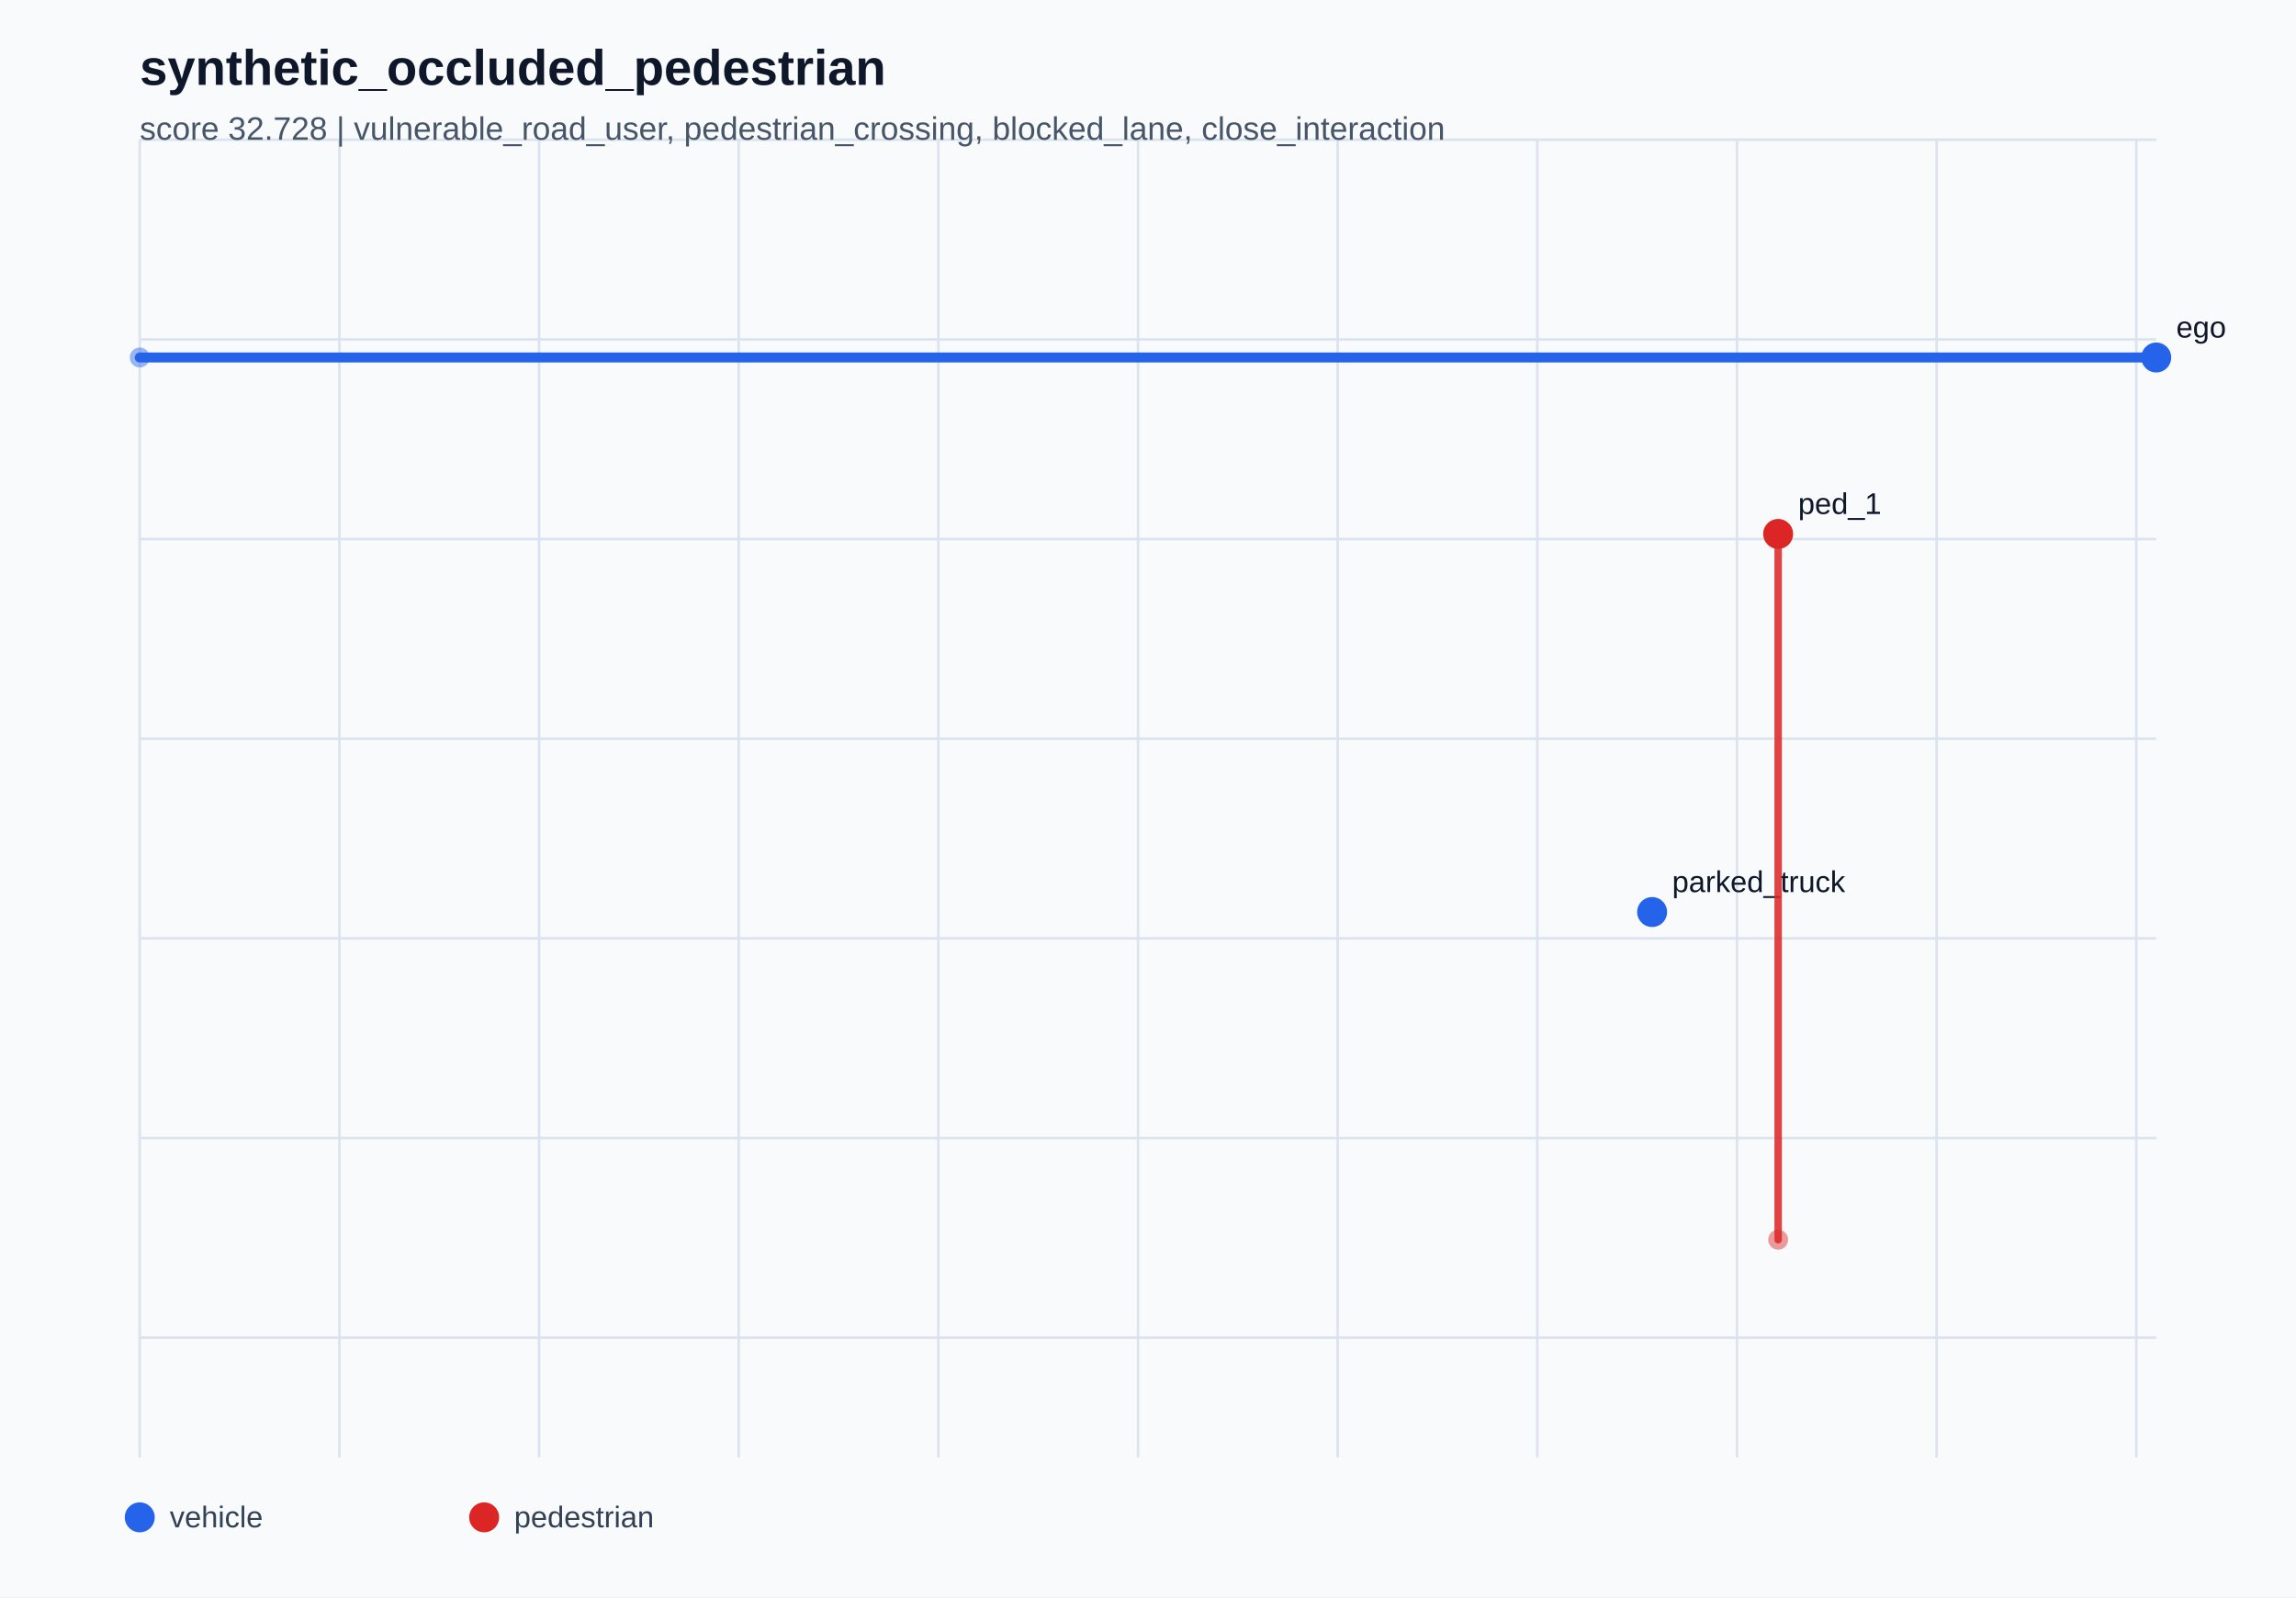
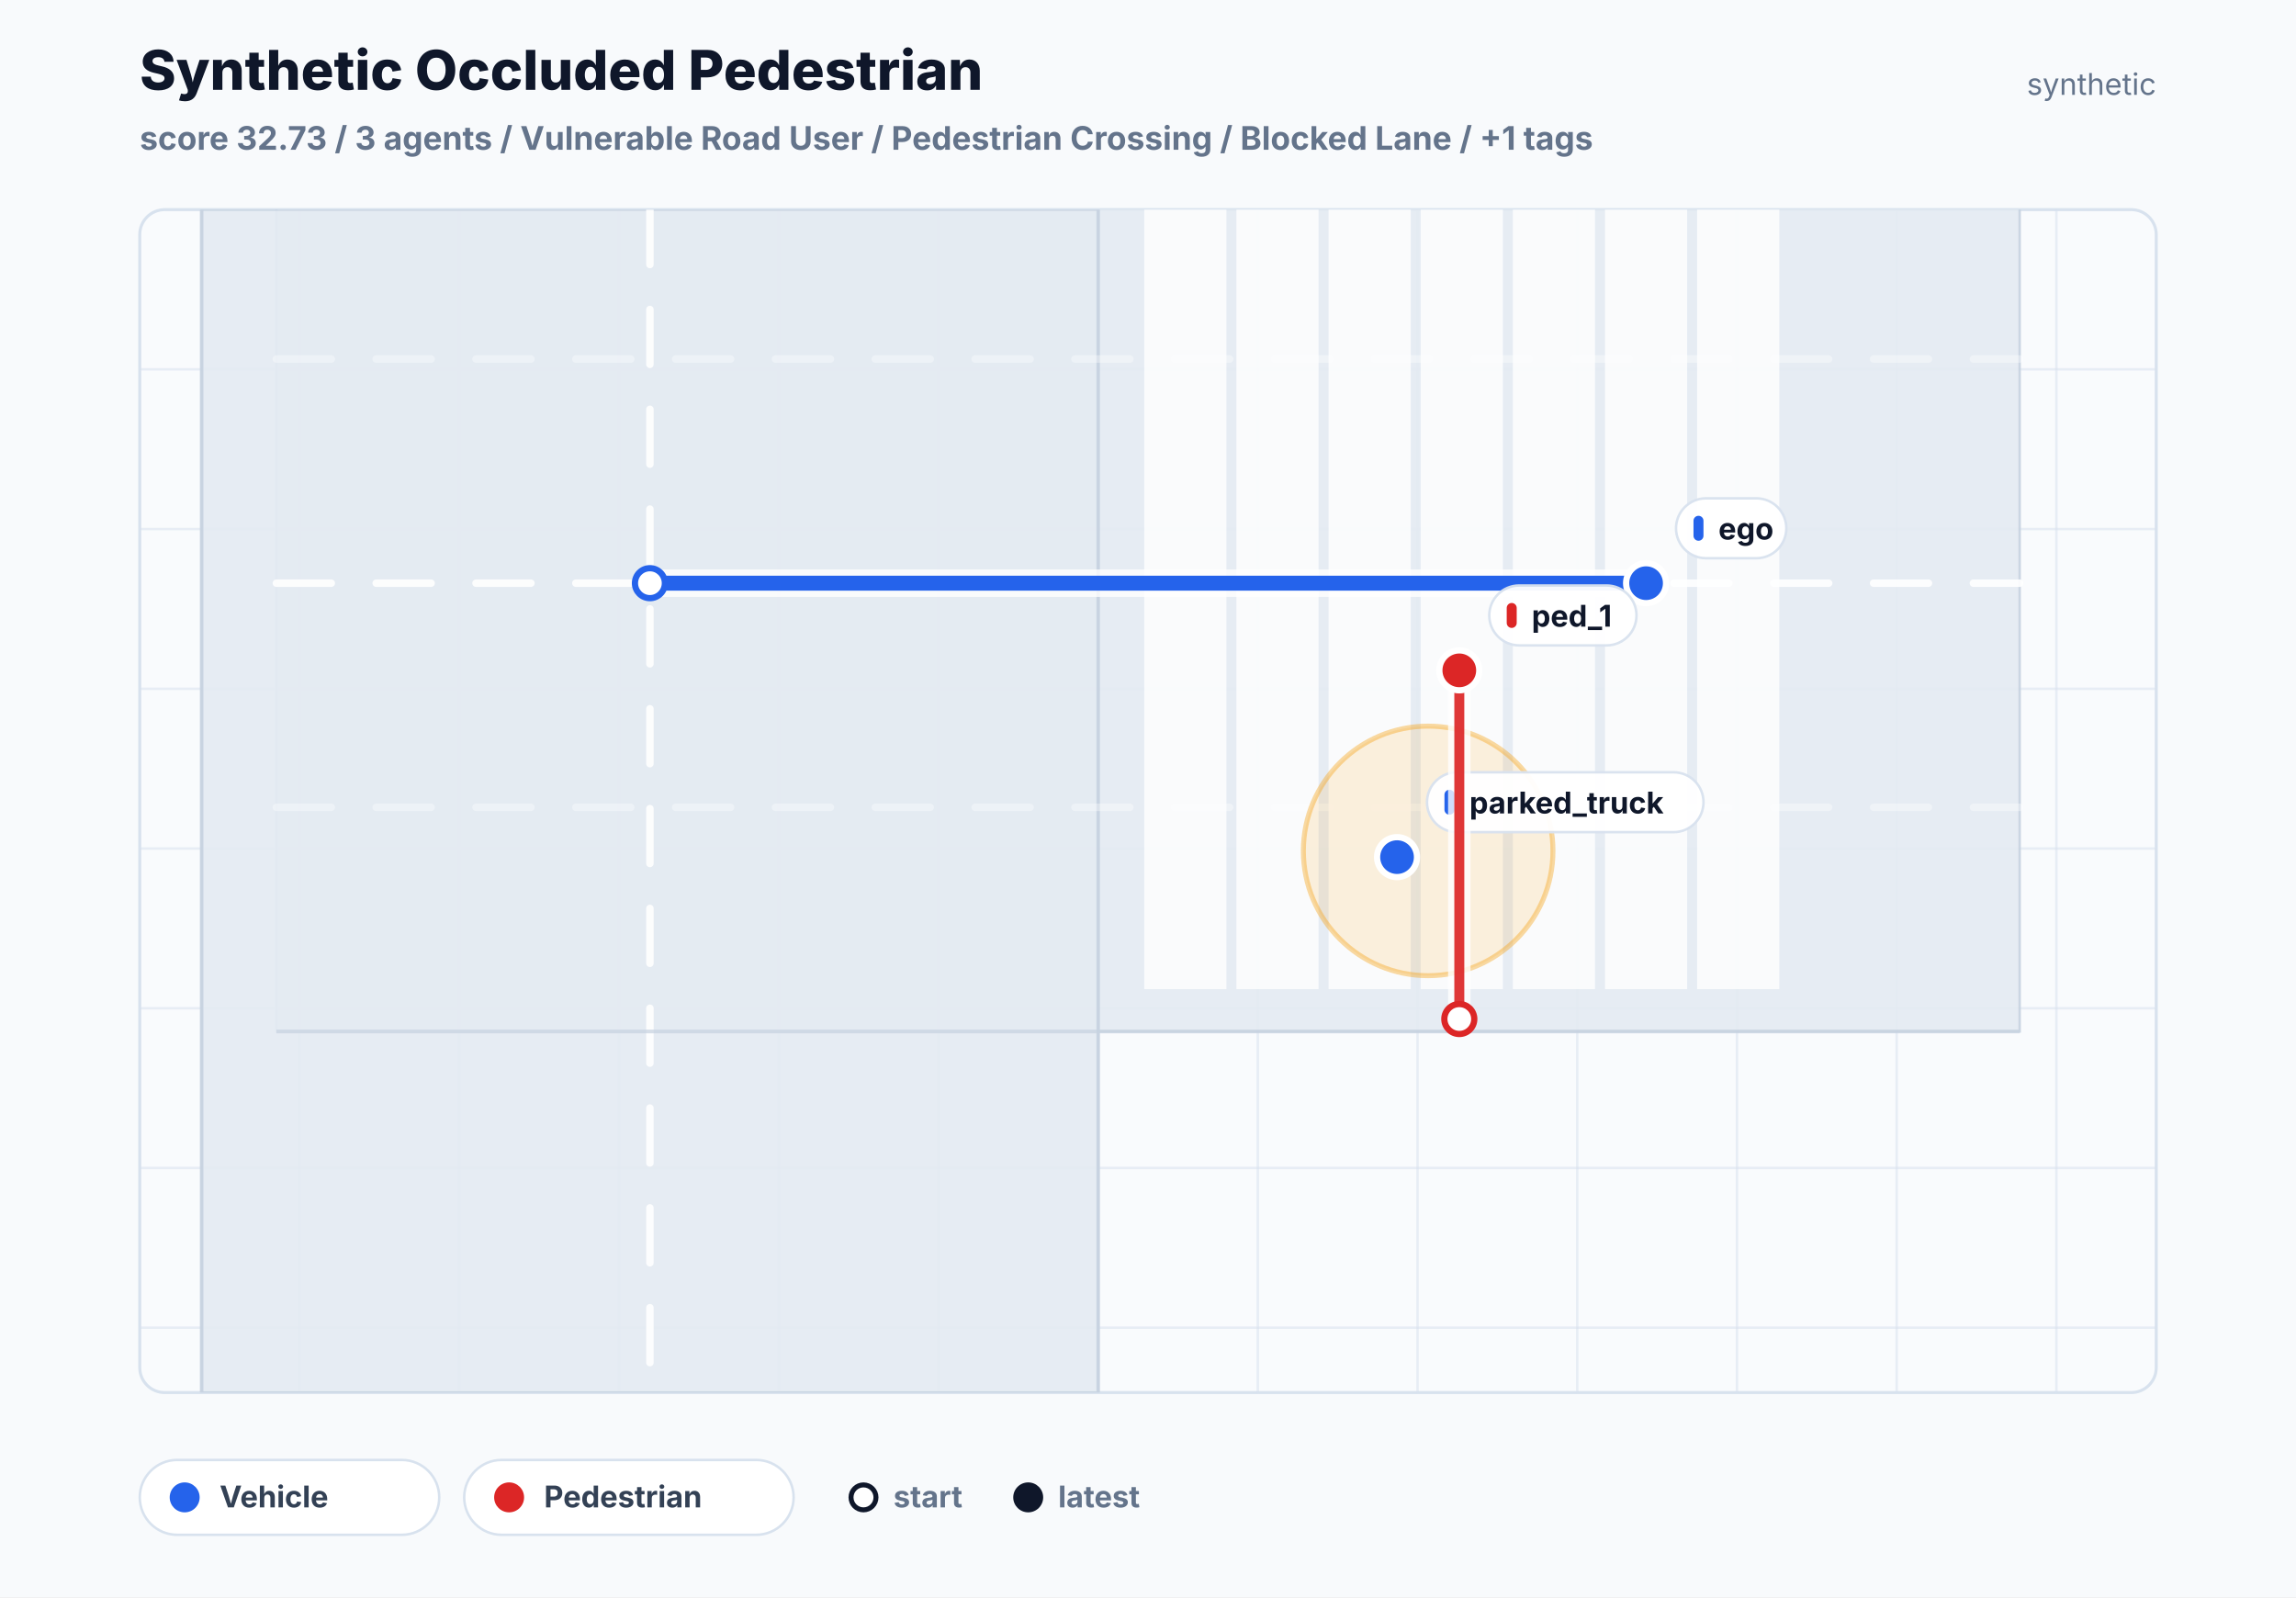
<svg xmlns="http://www.w3.org/2000/svg" width="920" height="640" viewBox="0 0 920 640" role="img">
+   <defs>
+     <clipPath id="scenario-plot-clip">
+       <rect x="56" y="84" width="808" height="474" rx="10" />
+     </clipPath>
+   </defs>
  <rect x="0" y="0" width="920" height="640" fill="#f8fafc" />
-   <line x1="56" y1="56" x2="56" y2="584" stroke="#dbe3ee" stroke-width="1" />
-   <line x1="136" y1="56" x2="136" y2="584" stroke="#dbe3ee" stroke-width="1" />
-   <line x1="216" y1="56" x2="216" y2="584" stroke="#dbe3ee" stroke-width="1" />
-   <line x1="296" y1="56" x2="296" y2="584" stroke="#dbe3ee" stroke-width="1" />
-   <line x1="376" y1="56" x2="376" y2="584" stroke="#dbe3ee" stroke-width="1" />
-   <line x1="456" y1="56" x2="456" y2="584" stroke="#dbe3ee" stroke-width="1" />
-   <line x1="536" y1="56" x2="536" y2="584" stroke="#dbe3ee" stroke-width="1" />
-   <line x1="616" y1="56" x2="616" y2="584" stroke="#dbe3ee" stroke-width="1" />
-   <line x1="696" y1="56" x2="696" y2="584" stroke="#dbe3ee" stroke-width="1" />
-   <line x1="776" y1="56" x2="776" y2="584" stroke="#dbe3ee" stroke-width="1" />
-   <line x1="856" y1="56" x2="856" y2="584" stroke="#dbe3ee" stroke-width="1" />
-   <line x1="56" y1="56" x2="864" y2="56" stroke="#dbe3ee" stroke-width="1" />
-   <line x1="56" y1="136" x2="864" y2="136" stroke="#dbe3ee" stroke-width="1" />
-   <line x1="56" y1="216" x2="864" y2="216" stroke="#dbe3ee" stroke-width="1" />
-   <line x1="56" y1="296" x2="864" y2="296" stroke="#dbe3ee" stroke-width="1" />
-   <line x1="56" y1="376" x2="864" y2="376" stroke="#dbe3ee" stroke-width="1" />
-   <line x1="56" y1="456" x2="864" y2="456" stroke="#dbe3ee" stroke-width="1" />
-   <line x1="56" y1="536" x2="864" y2="536" stroke="#dbe3ee" stroke-width="1" />
-   <text x="56" y="34" fill="#0f172a" font-size="20" font-family="Arial, sans-serif" font-weight="700">synthetic_occluded_pedestrian</text>
-   <text x="56" y="56" fill="#475569" font-size="13" font-family="Arial, sans-serif">score 32.728 | vulnerable_road_user, pedestrian_crossing, blocked_lane, close_interaction</text>
-   <circle cx="56" cy="608" r="6" fill="#2563eb" />
-   <text x="68" y="612" fill="#334155" font-size="12" font-family="Arial, sans-serif">vehicle</text>
-   <circle cx="194" cy="608" r="6" fill="#dc2626" />
-   <text x="206" y="612" fill="#334155" font-size="12" font-family="Arial, sans-serif">pedestrian</text>
-   <polyline points="56.00,143.25 460.00,143.25 864.00,143.25" fill="none" stroke="#2563eb" stroke-width="4" stroke-linecap="round" stroke-linejoin="round" opacity="1.0" />
-   <circle cx="56.00" cy="143.25" r="4" fill="#2563eb" opacity="0.45" />
-   <circle cx="864.00" cy="143.25" r="6" fill="#2563eb" />
-   <text x="872.00" y="135.25" fill="#0f172a" font-size="12" font-family="Arial, sans-serif">ego</text>
-   <polyline points="662.00,365.45 662.00,365.45 662.00,365.45" fill="none" stroke="#2563eb" stroke-width="3" stroke-linecap="round" stroke-linejoin="round" opacity="0.86" />
-   <circle cx="662.00" cy="365.45" r="4" fill="#2563eb" opacity="0.45" />
-   <circle cx="662.00" cy="365.45" r="6" fill="#2563eb" />
-   <text x="670.00" y="357.45" fill="#0f172a" font-size="12" font-family="Arial, sans-serif">parked_truck</text>
-   <polyline points="712.50,496.75 712.50,355.35 712.50,213.95" fill="none" stroke="#dc2626" stroke-width="3" stroke-linecap="round" stroke-linejoin="round" opacity="0.86" />
-   <circle cx="712.50" cy="496.75" r="4" fill="#dc2626" opacity="0.45" />
-   <circle cx="712.50" cy="213.95" r="6" fill="#dc2626" />
-   <text x="720.50" y="205.95" fill="#0f172a" font-size="12" font-family="Arial, sans-serif">ped_1</text>
+   <text x="56" y="36" fill="#0f172a" font-size="22" font-family="Inter, Arial, sans-serif" font-weight="800">Synthetic Occluded Pedestrian</text>
+   <text x="56" y="60" fill="#64748b" font-size="13" font-family="Inter, Arial, sans-serif" font-weight="650">score 32.73 / 3 agents / Vulnerable Road User / Pedestrian Crossing / Blocked Lane / +1 tags</text>
+   <text x="864" y="38" fill="#64748b" font-size="12" font-family="Inter, Arial, sans-serif" text-anchor="end">synthetic</text>
+   <rect x="56" y="84" width="808" height="474" rx="10" fill="#f9fbfd" stroke="#d8e2ee" stroke-width="1.2" />
+   <g clip-path="url(#scenario-plot-clip)">
+     <line x1="120" y1="84" x2="120" y2="558" stroke="#d7e1ee" stroke-width="1" opacity="0.52" />
+     <line x1="184" y1="84" x2="184" y2="558" stroke="#d7e1ee" stroke-width="1" opacity="0.52" />
+     <line x1="248" y1="84" x2="248" y2="558" stroke="#d7e1ee" stroke-width="1" opacity="0.52" />
+     <line x1="312" y1="84" x2="312" y2="558" stroke="#d7e1ee" stroke-width="1" opacity="0.52" />
+     <line x1="376" y1="84" x2="376" y2="558" stroke="#d7e1ee" stroke-width="1" opacity="0.52" />
+     <line x1="440" y1="84" x2="440" y2="558" stroke="#d7e1ee" stroke-width="1" opacity="0.52" />
+     <line x1="504" y1="84" x2="504" y2="558" stroke="#d7e1ee" stroke-width="1" opacity="0.52" />
+     <line x1="568" y1="84" x2="568" y2="558" stroke="#d7e1ee" stroke-width="1" opacity="0.52" />
+     <line x1="632" y1="84" x2="632" y2="558" stroke="#d7e1ee" stroke-width="1" opacity="0.52" />
+     <line x1="696" y1="84" x2="696" y2="558" stroke="#d7e1ee" stroke-width="1" opacity="0.52" />
+     <line x1="760" y1="84" x2="760" y2="558" stroke="#d7e1ee" stroke-width="1" opacity="0.52" />
+     <line x1="824" y1="84" x2="824" y2="558" stroke="#d7e1ee" stroke-width="1" opacity="0.52" />
+     <line x1="56" y1="148" x2="864" y2="148" stroke="#d7e1ee" stroke-width="1" opacity="0.52" />
+     <line x1="56" y1="212" x2="864" y2="212" stroke="#d7e1ee" stroke-width="1" opacity="0.52" />
+     <line x1="56" y1="276" x2="864" y2="276" stroke="#d7e1ee" stroke-width="1" opacity="0.52" />
+     <line x1="56" y1="340" x2="864" y2="340" stroke="#d7e1ee" stroke-width="1" opacity="0.52" />
+     <line x1="56" y1="404" x2="864" y2="404" stroke="#d7e1ee" stroke-width="1" opacity="0.52" />
+     <line x1="56" y1="468" x2="864" y2="468" stroke="#d7e1ee" stroke-width="1" opacity="0.52" />
+     <line x1="56" y1="532" x2="864" y2="532" stroke="#d7e1ee" stroke-width="1" opacity="0.52" />
+     <rect x="110.74" y="54.06" width="698.53" height="359.24" fill="#e4eaf2" stroke="#c7d3e1" stroke-width="1" opacity="0.92" />
+     <rect x="80.80" y="84.00" width="359.24" height="474.00" fill="#e4eaf2" stroke="#c7d3e1" stroke-width="1" opacity="0.92" />
+     <line x1="110.74" y1="233.68" x2="809.26" y2="233.68" stroke="#ffffff" stroke-width="3" stroke-linecap="round" stroke-dasharray="22 18" opacity="0.88" />
+     <line x1="260.42" y1="84.00" x2="260.42" y2="558.00" stroke="#ffffff" stroke-width="3" stroke-linecap="round" stroke-dasharray="22 18" opacity="0.88" />
+     <line x1="110.74" y1="54.06" x2="809.26" y2="54.06" stroke="#c7d3e1" stroke-width="1.5" opacity="0.72" />
+     <line x1="110.74" y1="413.31" x2="809.26" y2="413.31" stroke="#c7d3e1" stroke-width="1.5" opacity="0.72" />
+     <line x1="80.80" y1="84.00" x2="80.80" y2="558.00" stroke="#c7d3e1" stroke-width="1.5" opacity="0.72" />
+     <line x1="440.04" y1="84.00" x2="440.04" y2="558.00" stroke="#c7d3e1" stroke-width="1.5" opacity="0.72" />
+     <line x1="110.74" y1="143.87" x2="809.26" y2="143.87" stroke="#ffffff" stroke-width="3" stroke-linecap="round" stroke-dasharray="22 18" opacity="0.35" />
+     <line x1="110.74" y1="323.49" x2="809.26" y2="323.49" stroke="#ffffff" stroke-width="3" stroke-linecap="round" stroke-dasharray="22 18" opacity="0.35" />
+     <rect x="459.00" y="71.53" width="31.93" height="324.32" fill="#ffffff" stroke="#ffffff" stroke-width="1" opacity="0.78" />
+     <rect x="495.92" y="71.53" width="31.93" height="324.32" fill="#ffffff" stroke="#ffffff" stroke-width="1" opacity="0.78" />
+     <rect x="532.85" y="71.53" width="31.93" height="324.32" fill="#ffffff" stroke="#ffffff" stroke-width="1" opacity="0.78" />
+     <rect x="569.77" y="71.53" width="31.93" height="324.32" fill="#ffffff" stroke="#ffffff" stroke-width="1" opacity="0.78" />
+     <rect x="606.69" y="71.53" width="31.93" height="324.32" fill="#ffffff" stroke="#ffffff" stroke-width="1" opacity="0.78" />
+     <rect x="643.61" y="71.53" width="31.93" height="324.32" fill="#ffffff" stroke="#ffffff" stroke-width="1" opacity="0.78" />
+     <rect x="680.53" y="71.53" width="31.93" height="324.32" fill="#ffffff" stroke="#ffffff" stroke-width="1" opacity="0.78" />
+     <circle cx="572.26" cy="340.96" r="50.00" fill="#f59e0b" opacity="0.13" />
+     <circle cx="572.26" cy="340.96" r="50.00" fill="none" stroke="#f59e0b" stroke-width="2" opacity="0.38" />
+     <g class="track track-vehicle">
+       <polyline points="260.42,233.68 460.00,233.68 659.58,233.68" fill="none" stroke="#ffffff" stroke-width="11" stroke-linecap="round" stroke-linejoin="round" opacity="0.78" />
+       <polyline points="260.42,233.68 460.00,233.68 659.58,233.68" fill="none" stroke="#2563eb" stroke-width="6" stroke-linecap="round" stroke-linejoin="round" opacity="1.0" />
+       <circle cx="260.42" cy="233.68" r="6" fill="#ffffff" stroke="#2563eb" stroke-width="2.5" />
+       <circle cx="659.58" cy="233.68" r="8" fill="#2563eb" stroke="#ffffff" stroke-width="2.5" />
+       <rect x="671.58" y="199.68" width="44.20" height="24.00" rx="12" fill="#ffffff" stroke="#d8e2ee" opacity="0.96" />
+       <rect x="678.58" y="206.68" width="4" height="10" rx="2" fill="#2563eb" />
+       <text x="688.58" y="216.18" fill="#0f172a" font-size="12" font-family="Inter, Arial, sans-serif" font-weight="750">ego</text>
+     </g>
+     <g class="track track-vehicle">
+       <polyline points="559.79,343.45 559.79,343.45 559.79,343.45" fill="none" stroke="#ffffff" stroke-width="9" stroke-linecap="round" stroke-linejoin="round" opacity="0.78" />
+       <polyline points="559.79,343.45 559.79,343.45 559.79,343.45" fill="none" stroke="#2563eb" stroke-width="4" stroke-linecap="round" stroke-linejoin="round" opacity="0.92" />
+       <circle cx="559.79" cy="343.45" r="6" fill="#ffffff" stroke="#2563eb" stroke-width="2.5" />
+       <circle cx="559.79" cy="343.45" r="8" fill="#2563eb" stroke="#ffffff" stroke-width="2.5" />
+       <rect x="571.79" y="309.45" width="110.80" height="24.00" rx="12" fill="#ffffff" stroke="#d8e2ee" opacity="0.96" />
+       <rect x="578.79" y="316.45" width="4" height="10" rx="2" fill="#2563eb" />
+       <text x="588.79" y="325.95" fill="#0f172a" font-size="12" font-family="Inter, Arial, sans-serif" font-weight="750">parked_truck</text>
+     </g>
+     <g class="track track-pedestrian">
+       <polyline points="584.74,408.32 584.74,338.46 584.74,268.61" fill="none" stroke="#ffffff" stroke-width="9" stroke-linecap="round" stroke-linejoin="round" opacity="0.78" />
+       <polyline points="584.74,408.32 584.74,338.46 584.74,268.61" fill="none" stroke="#dc2626" stroke-width="4" stroke-linecap="round" stroke-linejoin="round" opacity="0.92" />
+       <circle cx="584.74" cy="408.32" r="6" fill="#ffffff" stroke="#dc2626" stroke-width="2.5" />
+       <circle cx="584.74" cy="268.61" r="8" fill="#dc2626" stroke="#ffffff" stroke-width="2.5" />
+       <rect x="596.74" y="234.61" width="59.00" height="24.00" rx="12" fill="#ffffff" stroke="#d8e2ee" opacity="0.96" />
+       <rect x="603.74" y="241.61" width="4" height="10" rx="2" fill="#dc2626" />
+       <text x="613.74" y="251.11" fill="#0f172a" font-size="12" font-family="Inter, Arial, sans-serif" font-weight="750">ped_1</text>
+     </g>
+   </g>
+   <rect x="56" y="585" width="120" height="30" rx="15" fill="#ffffff" stroke="#d8e2ee" />
+   <circle cx="74" cy="600" r="6" fill="#2563eb" />
+   <text x="88" y="604" fill="#334155" font-size="12" font-family="Inter, Arial, sans-serif" font-weight="700">Vehicle</text>
+   <rect x="186" y="585" width="132" height="30" rx="15" fill="#ffffff" stroke="#d8e2ee" />
+   <circle cx="204" cy="600" r="6" fill="#dc2626" />
+   <text x="218" y="604" fill="#334155" font-size="12" font-family="Inter, Arial, sans-serif" font-weight="700">Pedestrian</text>
+   <circle cx="346" cy="600" r="5" fill="#ffffff" stroke="#0f172a" stroke-width="2" />
+   <circle cx="412" cy="600" r="6" fill="#0f172a" />
+   <text x="358" y="604" fill="#64748b" font-size="12" font-family="Inter, Arial, sans-serif" font-weight="700">start</text>
+   <text x="424" y="604" fill="#64748b" font-size="12" font-family="Inter, Arial, sans-serif" font-weight="700">latest</text>
</svg>
